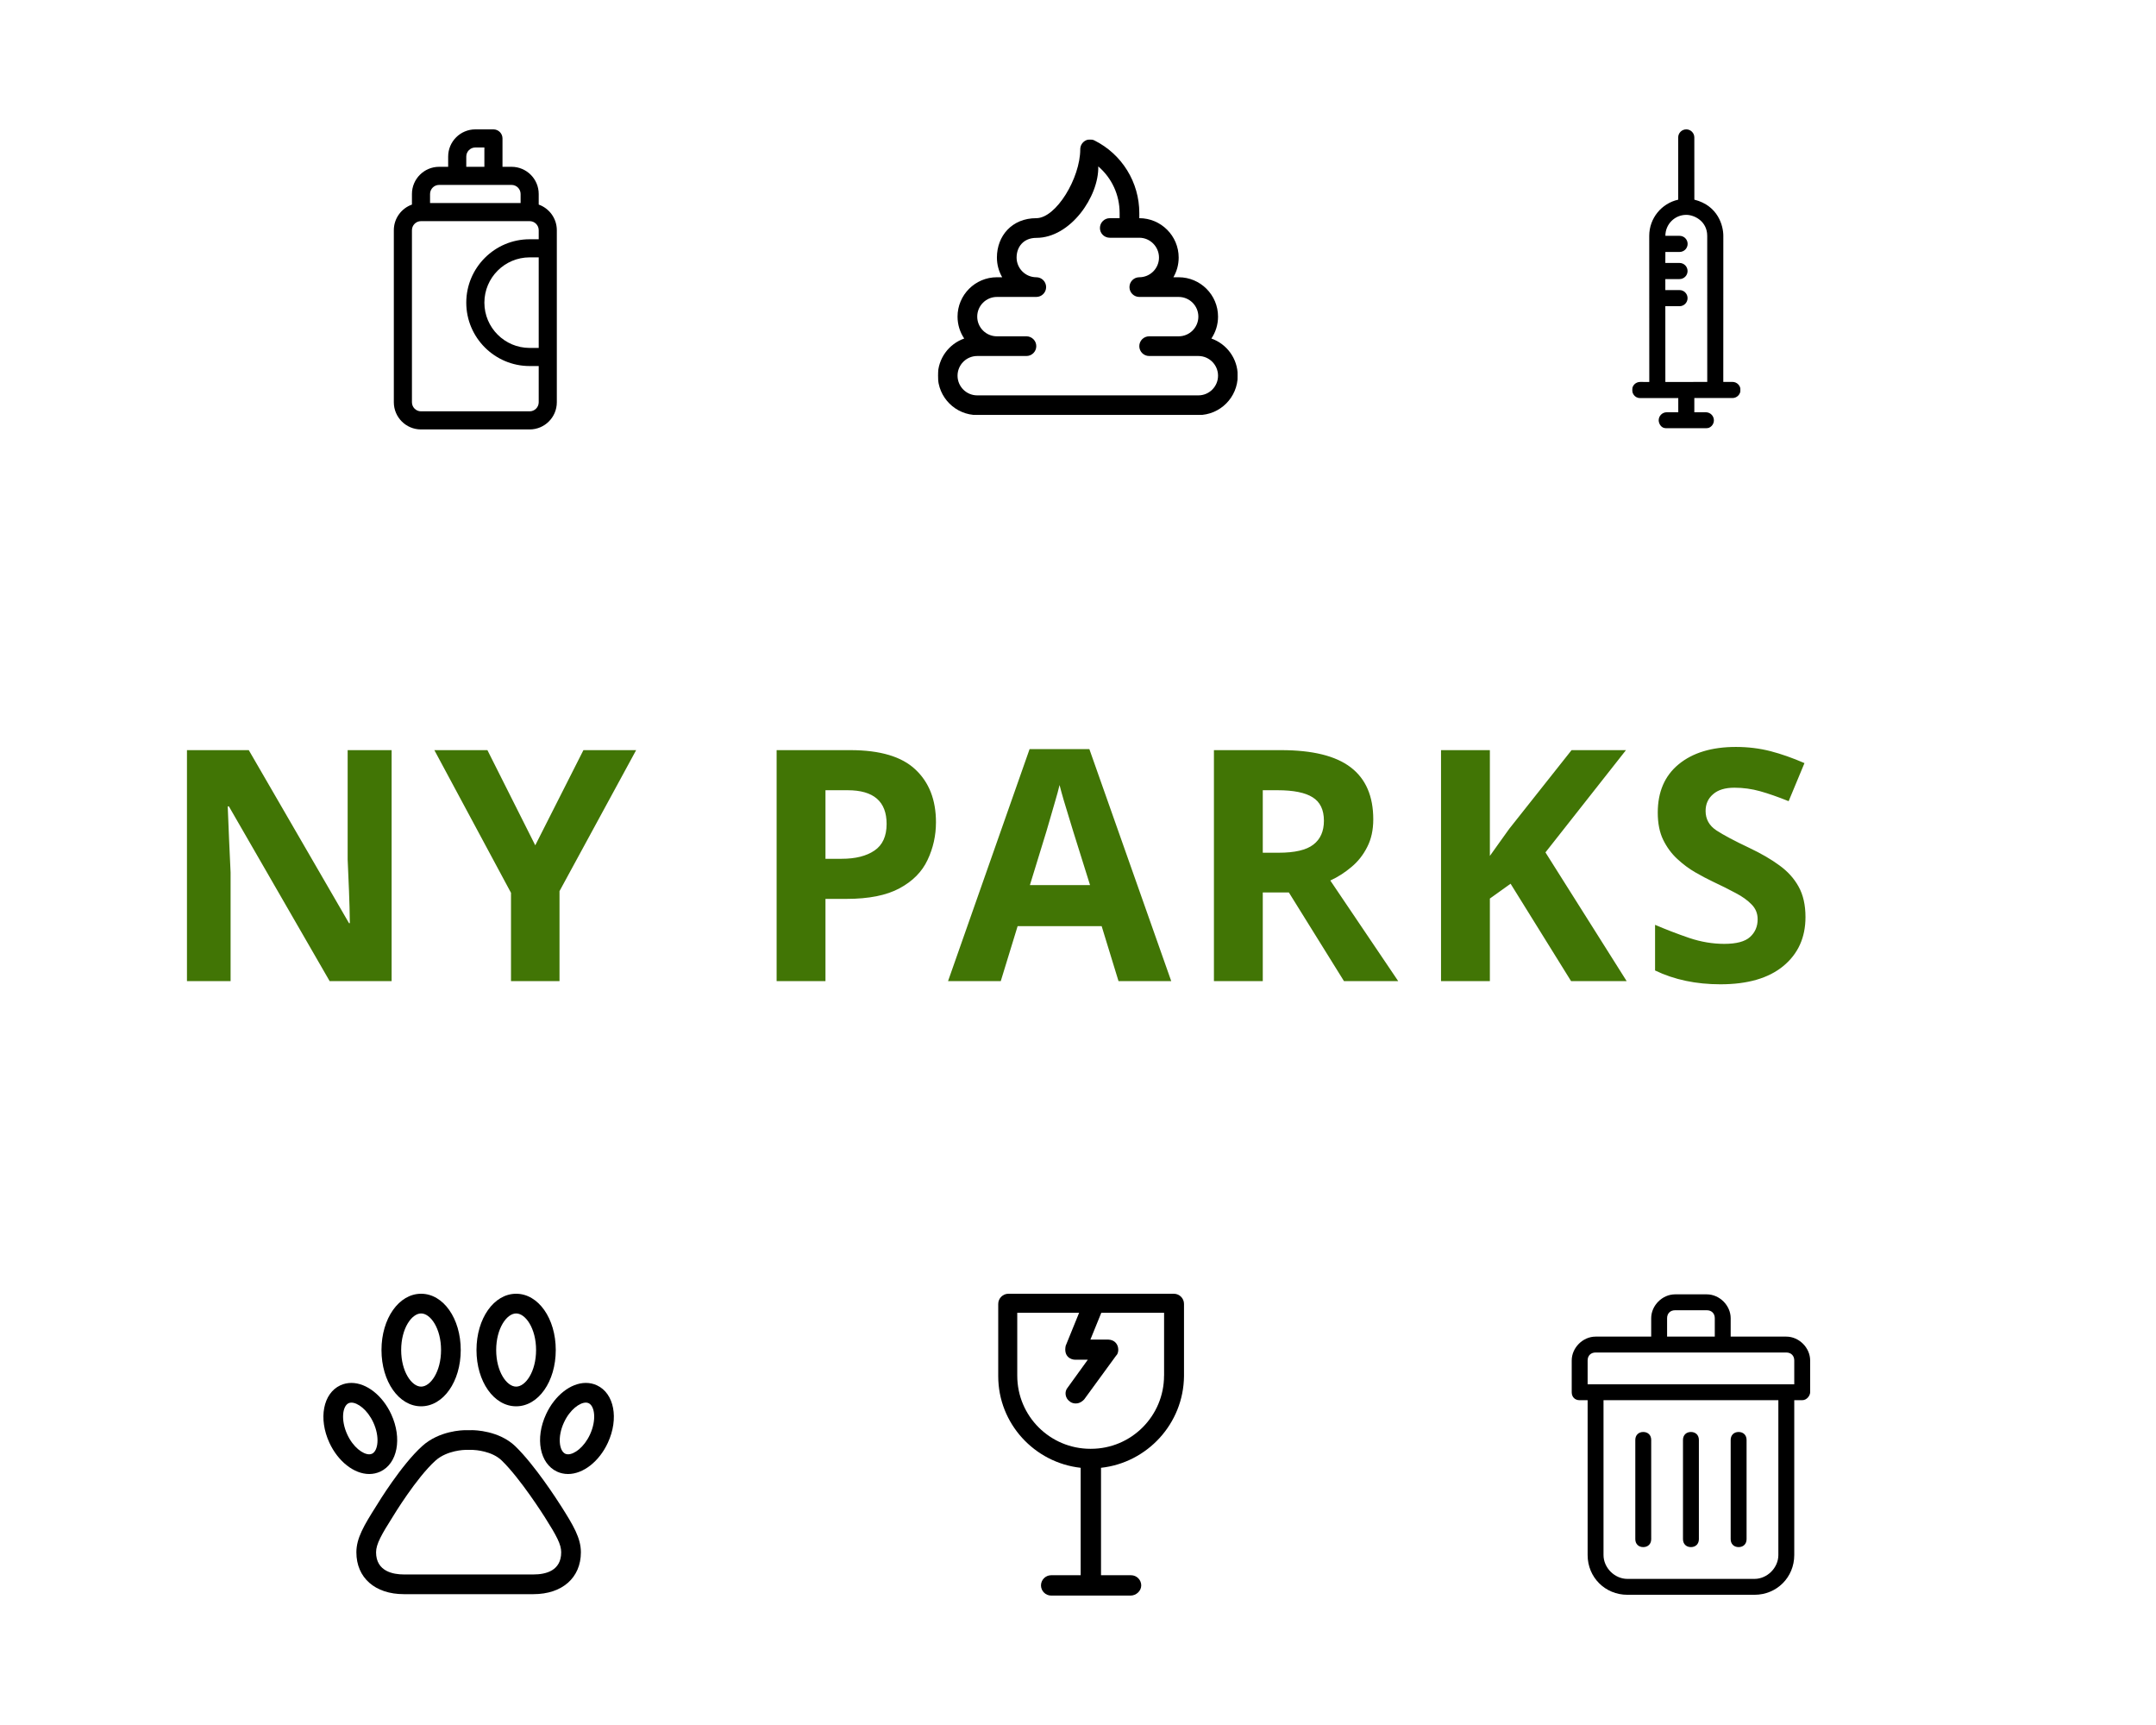
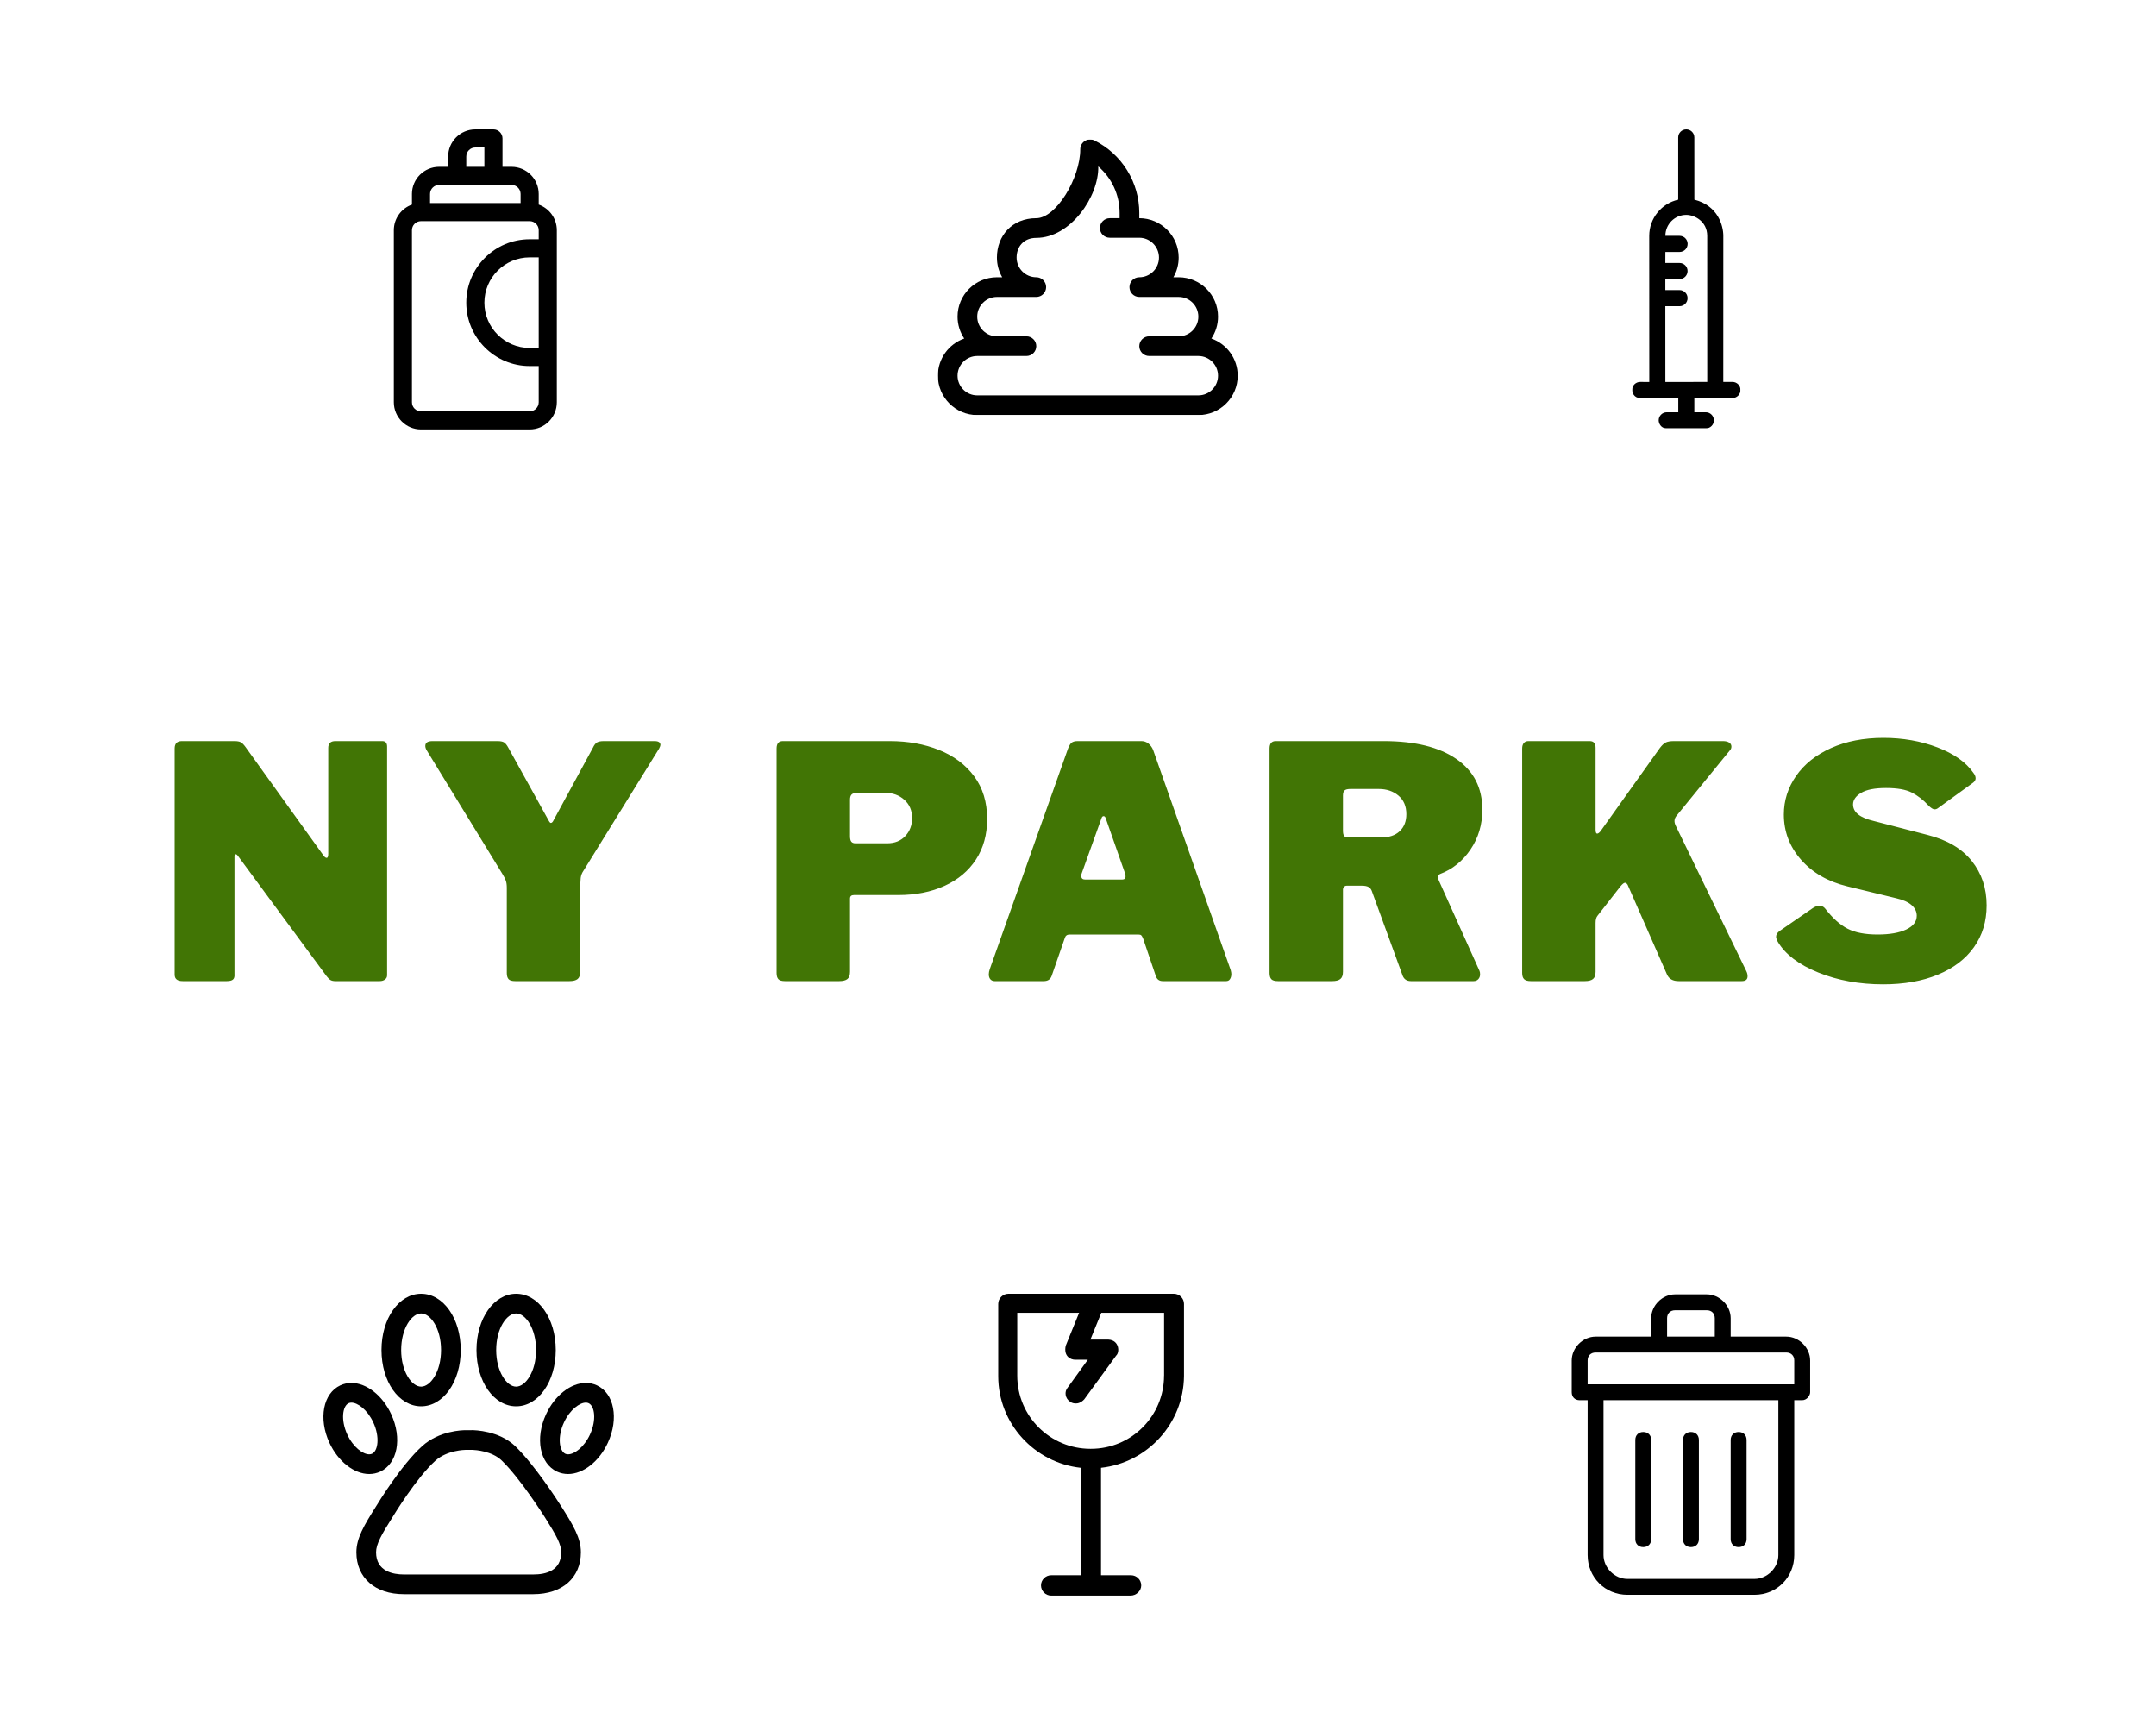
<svg xmlns="http://www.w3.org/2000/svg" xmlns:xlink="http://www.w3.org/1999/xlink" width="200px" height="160px" viewBox="0 0 200 160" version="1.1">
  <defs>
    <polygon id="path-1" points="0 12.783 0 0 27.817 0 27.817 25.565 13.909 25.565 0 25.565" />
    <polygon id="path-3" points="0 27.736 10.057 27.736 10.057 -5.68434189e-14 0 -5.68434189e-14" />
  </defs>
  <g id="preview/parks" stroke="none" stroke-width="1" fill="none" fill-rule="evenodd">
    <rect id="Rectangle-4" fill="#FFFFFF" x="0" y="0" width="200" height="160" />
    <g id="Group" transform="translate(4, 12)">
-       <text id="NY-PARKS" font-family="LibreFranklin-Black, Libre Franklin" font-size="30" font-weight="700" letter-spacing="1.264" fill="#417505">
-         <tspan x="10.639" y="79">NY PARKS</tspan>
-       </text>
+       <path d="M31.459,56.74 C31.759,56.74 31.909,56.91 31.909,57.25 L31.909,78.46 C31.909,78.62 31.844,78.75 31.714,78.85 C31.584,78.95 31.419,79 31.219,79 L27.109,79 C26.929,79 26.784,78.97 26.674,78.91 C26.564,78.85 26.439,78.73 26.299,78.55 L18.049,67.36 C17.969,67.26 17.899,67.22 17.839,67.24 C17.779,67.26 17.749,67.32 17.749,67.42 L17.749,78.34 C17.769,78.58 17.724,78.75 17.614,78.85 C17.504,78.95 17.309,79 17.029,79 L12.949,79 C12.449,79 12.199,78.8 12.199,78.4 L12.199,57.43 C12.199,56.97 12.419,56.74 12.859,56.74 L17.749,56.74 C18.009,56.74 18.204,56.775 18.334,56.845 C18.464,56.915 18.609,57.06 18.769,57.28 L25.969,67.3 C26.089,67.48 26.199,67.57 26.299,67.57 C26.399,67.57 26.449,67.44 26.449,67.18 L26.449,57.37 C26.449,56.95 26.669,56.74 27.109,56.74 L31.459,56.74 Z M56.723,56.74 C57.083,56.74 57.263,56.86 57.263,57.1 C57.263,57.16 57.223,57.27 57.143,57.43 L50.123,68.77 C49.983,68.97 49.898,69.19 49.868,69.43 C49.838,69.67 49.823,70.11 49.823,70.75 L49.823,78.13 C49.823,78.45 49.743,78.675 49.583,78.805 C49.423,78.935 49.173,79 48.833,79 L43.793,79 C43.493,79 43.288,78.94 43.178,78.82 C43.068,78.7 43.013,78.51 43.013,78.25 L43.013,70.36 C43.013,70.08 42.983,69.855 42.923,69.685 C42.863,69.515 42.753,69.3 42.593,69.04 L35.573,57.58 C35.493,57.44 35.453,57.31 35.453,57.19 C35.453,56.89 35.673,56.74 36.113,56.74 L42.143,56.74 C42.423,56.74 42.628,56.78 42.758,56.86 C42.888,56.94 43.023,57.11 43.163,57.37 L46.853,64.03 C46.953,64.23 47.033,64.33 47.093,64.33 C47.193,64.33 47.283,64.24 47.363,64.06 L50.993,57.37 C51.113,57.11 51.243,56.94 51.383,56.86 C51.523,56.78 51.733,56.74 52.013,56.74 L56.723,56.74 Z M87.571,63.97 C87.571,65.41 87.226,66.66 86.536,67.72 C85.846,68.78 84.876,69.595 83.626,70.165 C82.376,70.735 80.941,71.02 79.321,71.02 L75.211,71.02 C74.971,71.02 74.851,71.13 74.851,71.35 L74.851,78.13 C74.851,78.45 74.771,78.675 74.611,78.805 C74.451,78.935 74.201,79 73.861,79 L68.821,79 C68.521,79 68.316,78.94 68.206,78.82 C68.096,78.7 68.041,78.51 68.041,78.25 L68.041,57.43 C68.041,56.97 68.231,56.74 68.611,56.74 L78.541,56.74 C80.221,56.74 81.746,57.015 83.116,57.565 C84.486,58.115 85.571,58.93 86.371,60.01 C87.171,61.09 87.571,62.41 87.571,63.97 Z M80.611,63.88 C80.611,63.18 80.371,62.615 79.891,62.185 C79.411,61.755 78.821,61.54 78.121,61.54 L75.541,61.54 C75.281,61.54 75.101,61.59 75.001,61.69 C74.901,61.79 74.851,61.95 74.851,62.17 L74.851,65.56 C74.851,65.8 74.891,65.97 74.971,66.07 C75.051,66.17 75.181,66.22 75.361,66.22 L78.301,66.22 C79.001,66.22 79.561,65.995 79.981,65.545 C80.401,65.095 80.611,64.54 80.611,63.88 Z M88.265,79 C88.105,79 87.975,78.945 87.875,78.835 C87.775,78.725 87.725,78.57 87.725,78.37 C87.725,78.23 87.755,78.07 87.815,77.89 L95.075,57.43 C95.175,57.17 95.285,56.99 95.405,56.89 C95.525,56.79 95.715,56.74 95.975,56.74 L101.885,56.74 C102.125,56.74 102.34,56.815 102.53,56.965 C102.72,57.115 102.865,57.31 102.965,57.55 L110.165,77.98 C110.205,78.14 110.225,78.26 110.225,78.34 C110.225,78.52 110.185,78.675 110.105,78.805 C110.025,78.935 109.905,79 109.745,79 L103.865,79 C103.525,79 103.305,78.83 103.205,78.49 L102.035,75.04 C101.975,74.9 101.92,74.805 101.87,74.755 C101.82,74.705 101.725,74.68 101.585,74.68 L95.225,74.68 C94.985,74.68 94.835,74.79 94.775,75.01 L93.545,78.55 C93.425,78.85 93.185,79 92.825,79 L88.265,79 Z M100.085,69.58 C100.305,69.58 100.415,69.48 100.415,69.28 C100.415,69.24 100.395,69.14 100.355,68.98 L98.555,63.85 C98.515,63.75 98.455,63.7 98.375,63.7 C98.295,63.7 98.235,63.75 98.195,63.85 L96.365,68.95 C96.325,69.03 96.305,69.13 96.305,69.25 C96.305,69.47 96.425,69.58 96.665,69.58 L100.085,69.58 Z M133.239,78.04 C133.279,78.12 133.299,78.23 133.299,78.37 C133.299,78.55 133.244,78.7 133.134,78.82 C133.024,78.94 132.879,79 132.699,79 L126.879,79 C126.459,79 126.189,78.79 126.069,78.37 L123.249,70.63 C123.189,70.47 123.089,70.35 122.949,70.27 C122.809,70.19 122.599,70.15 122.319,70.15 L120.939,70.15 C120.819,70.15 120.729,70.19 120.669,70.27 C120.609,70.35 120.579,70.42 120.579,70.48 L120.579,78.13 C120.579,78.45 120.499,78.675 120.339,78.805 C120.179,78.935 119.929,79 119.589,79 L114.549,79 C114.249,79 114.044,78.94 113.934,78.82 C113.824,78.7 113.769,78.51 113.769,78.25 L113.769,57.43 C113.769,56.97 113.959,56.74 114.339,56.74 L124.359,56.74 C127.259,56.74 129.509,57.295 131.109,58.405 C132.709,59.515 133.509,61.08 133.509,63.1 C133.509,64.48 133.144,65.71 132.414,66.79 C131.684,67.87 130.739,68.63 129.579,69.07 C129.459,69.13 129.399,69.23 129.399,69.37 C129.399,69.43 129.419,69.52 129.459,69.64 L133.239,78.04 Z M124.089,65.68 C124.849,65.68 125.434,65.485 125.844,65.095 C126.254,64.705 126.459,64.18 126.459,63.52 C126.459,62.78 126.214,62.205 125.724,61.795 C125.234,61.385 124.629,61.18 123.909,61.18 L121.269,61.18 C121.009,61.18 120.829,61.225 120.729,61.315 C120.629,61.405 120.579,61.56 120.579,61.78 L120.579,65.05 C120.579,65.27 120.614,65.43 120.684,65.53 C120.754,65.63 120.889,65.68 121.089,65.68 L124.089,65.68 Z M157.993,78.07 C158.073,78.23 158.113,78.39 158.113,78.55 C158.113,78.85 157.933,79 157.573,79 L151.723,79 C151.183,79 150.823,78.8 150.643,78.4 L146.983,70.06 C146.903,69.94 146.823,69.88 146.743,69.88 C146.643,69.88 146.503,69.99 146.323,70.21 L144.193,72.94 C144.073,73.08 144.013,73.3 144.013,73.6 L144.013,78.13 C144.013,78.45 143.933,78.675 143.773,78.805 C143.613,78.935 143.363,79 143.023,79 L138.013,79 C137.713,79 137.503,78.94 137.383,78.82 C137.263,78.7 137.203,78.51 137.203,78.25 L137.203,57.43 C137.203,57.21 137.253,57.04 137.353,56.92 C137.453,56.8 137.593,56.74 137.773,56.74 L143.473,56.74 C143.833,56.74 144.013,56.95 144.013,57.37 L144.013,64.96 C144.013,65.2 144.063,65.32 144.163,65.32 C144.243,65.32 144.343,65.25 144.463,65.11 L149.983,57.37 C150.163,57.13 150.338,56.965 150.508,56.875 C150.678,56.785 150.933,56.74 151.273,56.74 L155.833,56.74 C156.073,56.74 156.263,56.785 156.403,56.875 C156.543,56.965 156.613,57.09 156.613,57.25 C156.613,57.39 156.563,57.51 156.463,57.61 L151.543,63.64 C151.403,63.8 151.333,63.97 151.333,64.15 C151.333,64.29 151.373,64.44 151.453,64.6 L157.993,78.07 Z M174.887,62.71 C174.407,62.19 173.892,61.79 173.342,61.51 C172.792,61.23 171.997,61.09 170.957,61.09 C169.917,61.09 169.147,61.24 168.647,61.54 C168.147,61.84 167.897,62.2 167.897,62.62 C167.897,63.34 168.537,63.85 169.817,64.15 L174.797,65.44 C176.617,65.9 177.987,66.705 178.907,67.855 C179.827,69.005 180.287,70.38 180.287,71.98 C180.287,73.46 179.897,74.75 179.117,75.85 C178.337,76.95 177.222,77.8 175.772,78.4 C174.322,79 172.627,79.3 170.687,79.3 C168.487,79.3 166.482,78.935 164.672,78.205 C162.862,77.475 161.607,76.52 160.907,75.34 C160.807,75.14 160.757,74.99 160.757,74.89 C160.757,74.69 160.867,74.51 161.087,74.35 L164.177,72.22 C164.397,72.08 164.597,72.01 164.777,72.01 C164.997,72.01 165.177,72.1 165.317,72.28 C165.997,73.16 166.687,73.78 167.387,74.14 C168.087,74.5 169.017,74.68 170.177,74.68 C171.297,74.68 172.182,74.525 172.832,74.215 C173.482,73.905 173.807,73.48 173.807,72.94 C173.807,72.56 173.647,72.23 173.327,71.95 C173.007,71.67 172.537,71.46 171.917,71.32 L167.357,70.21 C165.557,69.77 164.127,68.945 163.067,67.735 C162.007,66.525 161.477,65.13 161.477,63.55 C161.477,62.25 161.857,61.055 162.617,59.965 C163.377,58.875 164.457,58.015 165.857,57.385 C167.257,56.755 168.877,56.44 170.717,56.44 C172.517,56.44 174.187,56.735 175.727,57.325 C177.267,57.915 178.377,58.7 179.057,59.68 C179.197,59.86 179.267,60.03 179.267,60.19 C179.267,60.33 179.197,60.46 179.057,60.58 L175.787,62.95 C175.687,63.03 175.577,63.07 175.457,63.07 C175.317,63.07 175.127,62.95 174.887,62.71 Z" id="NY-PARKS" fill="#417505" />
      <g id="Group-2" transform="translate(26, 0)">
        <g id="Page-1" transform="translate(6.533333, 0)" fill="#000000">
          <path d="M13.44,10.192 L12.6,10.192 C9.358,10.192 6.72,12.83 6.72,16.072 C6.72,19.314 9.358,21.952 12.6,21.952 L13.44,21.952 L13.44,24.472 L13.44,25.312 C13.44,25.775 13.063,26.152 12.6,26.152 L2.52,26.152 C2.057,26.152 1.68,25.775 1.68,25.312 L1.68,24.472 L1.68,9.352 C1.68,8.889 2.057,8.512 2.52,8.512 L12.6,8.512 C13.063,8.512 13.44,8.889 13.44,9.352 L13.44,10.192 Z M13.44,20.272 L12.6,20.272 C10.284,20.272 8.4,18.388 8.4,16.072 C8.4,13.756 10.284,11.872 12.6,11.872 L13.44,11.872 L13.44,20.272 Z M3.36,5.992 C3.36,5.529 3.737,5.152 4.2,5.152 L10.92,5.152 C11.383,5.152 11.76,5.529 11.76,5.992 L11.76,6.832 L3.36,6.832 L3.36,5.992 Z M6.72,2.52 C6.72,2.057 7.097,1.68 7.56,1.68 L8.4,1.68 L8.4,3.472 L6.72,3.472 L6.72,2.52 Z M13.44,6.976 L13.44,5.992 C13.44,4.602 12.31,3.472 10.92,3.472 L10.08,3.472 L10.08,0.84 C10.08,0.376 9.704,0 9.24,0 L7.56,0 C6.17,0 5.04,1.13 5.04,2.52 L5.04,3.472 L4.2,3.472 C2.81,3.472 1.68,4.602 1.68,5.992 L1.68,6.976 C0.702,7.323 0,8.257 0,9.352 L0,25.312 C0,26.702 1.13,27.832 2.52,27.832 L12.6,27.832 C13.99,27.832 15.12,26.702 15.12,25.312 L15.12,9.352 C15.12,8.257 14.418,7.323 13.44,6.976 Z" id="Fill-1" />
        </g>
        <g id="Page-1" transform="translate(57, 0.933333)">
          <mask id="mask-2" fill="white">
            <use xlink:href="#path-1" />
          </mask>
          <g id="Clip-2" />
          <path d="M24.165,23.739 L3.652,23.739 C2.645,23.739 1.826,22.92 1.826,21.913 C1.826,20.906 2.645,20.087 3.652,20.087 L8.217,20.087 C8.722,20.087 9.13,19.678 9.13,19.174 C9.13,18.67 8.722,18.261 8.217,18.261 L5.478,18.261 C4.471,18.261 3.652,17.442 3.652,16.435 C3.652,15.428 4.471,14.609 5.478,14.609 L9.13,14.609 C9.635,14.609 10.043,14.2 10.043,13.696 C10.043,13.191 9.635,12.783 9.13,12.783 C8.124,12.783 7.304,11.963 7.304,10.957 C7.304,9.95 7.961,9.13 9.13,9.13 C12.309,9.13 14.951,5.275 14.88,2.502 C16.126,3.567 16.861,5.128 16.861,6.822 L16.861,7.304 L15.948,7.304 C15.444,7.304 15.035,7.713 15.035,8.217 C15.035,8.722 15.444,9.118 15.948,9.118 L18.206,9.118 L18.24,9.118 L18.687,9.118 C19.694,9.118 20.513,9.95 20.513,10.957 C20.513,11.963 19.694,12.783 18.687,12.783 C18.183,12.783 17.774,13.191 17.774,13.696 C17.774,14.2 18.183,14.609 18.687,14.609 L22.339,14.609 C23.346,14.609 24.165,15.428 24.165,16.435 C24.165,17.442 23.346,18.261 22.339,18.261 L19.6,18.261 C19.096,18.261 18.687,18.67 18.687,19.174 C18.687,19.678 19.096,20.087 19.6,20.087 L24.165,20.087 C25.172,20.087 25.991,20.906 25.991,21.913 C25.991,22.92 25.172,23.739 24.165,23.739 M25.373,18.466 C25.763,17.885 25.991,17.186 25.991,16.435 C25.991,14.421 24.353,12.783 22.339,12.783 L21.849,12.783 C22.161,12.245 22.339,11.621 22.339,10.957 C22.339,8.943 20.701,7.304 18.687,7.304 L18.687,6.822 C18.687,5.425 18.299,4.058 17.564,2.869 C16.829,1.68 15.78,0.721 14.53,0.096 C14.247,-0.045 13.911,-0.03 13.642,0.136 C13.373,0.303 13.209,0.597 13.209,0.913 C13.209,3.58 10.969,7.304 9.13,7.304 C6.876,7.304 5.478,8.943 5.478,10.957 C5.478,11.621 5.657,12.245 5.968,12.783 L5.478,12.783 C3.464,12.783 1.826,14.421 1.826,16.435 C1.826,17.186 2.054,17.885 2.444,18.466 C1.022,18.966 0,20.322 0,21.913 C0,23.927 1.638,25.565 3.652,25.565 L24.165,25.565 C26.179,25.565 27.817,23.927 27.817,21.913 C27.817,20.322 26.795,18.966 25.373,18.466" id="Fill-1" fill="#000000" mask="url(#mask-2)" />
        </g>
        <g id="Page-1" transform="translate(121.4, 0)">
          <mask id="mask-4" fill="white">
            <use xlink:href="#path-3" />
          </mask>
          <g id="Clip-2" />
          <path d="M3.086,23.428 L3.083,16.402 L4.398,16.402 C4.812,16.402 5.146,16.068 5.146,15.654 C5.146,15.24 4.812,14.906 4.398,14.906 L3.083,14.906 L3.083,13.886 L4.398,13.886 C4.812,13.886 5.146,13.552 5.146,13.138 C5.146,12.724 4.812,12.39 4.398,12.39 L3.083,12.39 L3.088,11.37 L4.403,11.37 C4.818,11.37 5.152,11.036 5.152,10.622 C5.152,10.207 4.818,9.874 4.403,9.874 L3.088,9.874 L3.088,9.868 C3.088,8.797 3.958,7.927 5.027,7.929 C5.788,7.929 6.966,8.527 6.969,9.871 L6.972,23.426 L3.086,23.428 Z M8.46,23.423 L8.463,9.874 C8.463,8.957 7.994,7.08 5.776,6.518 L5.773,0.748 C5.773,0.334 5.439,-3.99999987e-05 5.025,-3.99999987e-05 C4.611,-3.99999987e-05 4.277,0.334 4.277,0.748 L4.277,6.521 C2.739,6.863 1.59,8.235 1.59,9.876 L1.595,23.428 L0.748,23.426 C0.334,23.426 -1.71428566e-05,23.759 -1.71428566e-05,24.174 C-1.71428566e-05,24.381 0.168,24.922 0.748,24.922 L2.343,24.922 L4.284,24.922 L4.284,26.242 L3.215,26.239 C2.801,26.239 2.467,26.573 2.467,26.988 C2.467,27.195 2.62,27.736 3.215,27.736 L6.84,27.736 C7.254,27.736 7.588,27.402 7.588,26.988 C7.588,26.573 7.254,26.239 6.84,26.239 L5.773,26.239 L5.773,24.919 L9.309,24.919 C9.723,24.919 10.057,24.585 10.057,24.171 C10.057,23.757 9.723,23.423 9.309,23.423 L8.46,23.423 Z" id="Fill-1" fill="#000000" mask="url(#mask-4)" />
        </g>
      </g>
      <g id="Group-3" transform="translate(26, 108)" fill="#000000">
        <g id="Page-1">
          <path d="M19.484,26.037 L7.463,26.037 C6.5,26.037 4.886,25.77 4.886,23.981 C4.886,23.216 5.389,22.338 6.455,20.652 C6.459,20.646 6.462,20.64 6.466,20.635 C6.487,20.599 8.613,17.085 10.395,15.479 C11.482,14.501 13.147,14.482 13.163,14.482 L13.782,14.482 C13.799,14.482 13.817,14.481 13.834,14.48 C14.131,14.492 15.629,14.591 16.532,15.458 C18.271,17.135 20.468,20.615 20.49,20.65 C20.5,20.665 20.51,20.681 20.521,20.695 C21.655,22.485 22.059,23.255 22.059,23.976 C22.059,25.68 20.659,26.037 19.484,26.037 M22.006,19.63 C21.718,19.175 19.604,15.883 17.798,14.141 C16.291,12.694 14.035,12.652 13.779,12.652 C13.756,12.652 13.732,12.653 13.71,12.655 L13.163,12.655 C12.921,12.655 10.756,12.696 9.173,14.122 C7.219,15.882 5.058,19.433 4.906,19.683 C3.761,21.494 3.059,22.671 3.059,23.981 C3.059,26.34 4.788,27.864 7.463,27.864 L19.484,27.864 C22.158,27.864 23.886,26.338 23.886,23.977 C23.886,22.656 23.182,21.48 22.034,19.671 C22.025,19.657 22.016,19.643 22.006,19.63" id="Fill-1" />
          <path d="M9.064,1.827 C9.939,1.827 10.914,3.22 10.914,5.22 C10.914,7.22 9.939,8.614 9.064,8.614 C8.189,8.614 7.214,7.22 7.214,5.22 C7.214,3.22 8.189,1.827 9.064,1.827 M9.064,10.44 C11.126,10.44 12.74,8.147 12.74,5.22 C12.74,2.293 11.126,5.090909e-05 9.064,5.090909e-05 C7.003,5.090909e-05 5.388,2.293 5.388,5.22 C5.388,8.147 7.003,10.44 9.064,10.44" id="Fill-3" />
          <path d="M2.214,13.054 C1.596,11.712 1.772,10.414 2.34,10.151 C2.418,10.115 2.502,10.098 2.598,10.098 C3.171,10.098 4.079,10.743 4.631,11.938 C5.249,13.279 5.074,14.577 4.508,14.84 C4.43,14.876 4.345,14.893 4.249,14.893 C3.675,14.893 2.766,14.248 2.214,13.054 Z M4.249,16.72 C4.609,16.72 4.952,16.646 5.274,16.498 C6.877,15.753 7.323,13.414 6.29,11.173 C5.488,9.437 4.004,8.271 2.598,8.271 C2.238,8.271 1.894,8.345 1.575,8.492 C-0.03,9.235 -0.478,11.575 0.556,13.82 C1.358,15.554 2.842,16.72 4.249,16.72 L4.249,16.72 Z" id="Fill-5" />
          <path d="M17.88,1.827 C18.754,1.827 19.729,3.22 19.729,5.22 C19.729,7.22 18.754,8.614 17.88,8.614 C17.004,8.614 16.028,7.22 16.028,5.22 C16.028,3.22 17.004,1.827 17.88,1.827 M17.88,10.44 C19.941,10.44 21.555,8.147 21.555,5.22 C21.555,2.293 19.941,5.090909e-05 17.88,5.090909e-05 C15.817,5.090909e-05 14.201,2.293 14.201,5.22 C14.201,8.147 15.817,10.44 17.88,10.44" id="Fill-8" />
          <path d="M24.731,13.054 C24.179,14.249 23.271,14.893 22.697,14.893 C22.601,14.893 22.516,14.876 22.442,14.842 C21.87,14.576 21.694,13.279 22.315,11.939 C22.868,10.742 23.775,10.097 24.347,10.097 C24.442,10.097 24.526,10.114 24.603,10.15 C25.174,10.414 25.349,11.712 24.731,13.054 M25.371,8.493 C25.052,8.345 24.708,8.27 24.347,8.27 C22.942,8.27 21.459,9.437 20.657,11.172 C19.619,13.412 20.065,15.752 21.676,16.5 C21.994,16.646 22.337,16.72 22.697,16.72 C24.104,16.72 25.588,15.554 26.389,13.819 C27.424,11.575 26.976,9.236 25.371,8.493" id="Fill-10" />
        </g>
        <g id="Page-1" transform="translate(62.6, 0)">
          <path d="M15.386,7.596 L15.382,7.596 C15.382,11.322 12.372,14.382 8.596,14.382 L8.55,14.382 C4.824,14.382 1.765,11.372 1.765,7.596 L1.765,1.766 L7.503,1.766 L6.258,4.826 C6.042,5.855 6.781,6.117 7.117,6.117 L8.311,6.117 L6.446,8.699 C6.111,9.08 6.207,9.7 6.639,9.99 C6.781,10.132 7.402,10.412 7.976,9.797 L10.939,5.736 C11.284,5.437 11.247,4.311 10.222,4.252 L8.55,4.252 L9.561,1.766 L15.386,1.766 L15.386,7.596 Z M16.293,-5.95744681e-06 L0.944,-5.95744681e-06 C0.427,-5.95744681e-06 2.9787234e-05,0.427 2.9787234e-05,0.944 L2.9787234e-05,7.647 C2.9787234e-05,12.05 3.368,15.671 7.647,16.143 L7.647,26.108 L4.911,26.108 C4.393,26.108 3.967,26.535 3.967,27.052 C3.967,27.57 4.393,27.996 4.911,27.996 L12.277,27.996 C12.794,27.996 13.266,27.57 13.266,27.052 C13.266,26.535 12.839,26.108 12.322,26.108 L9.535,26.108 L9.535,16.143 C13.82,15.676 17.187,12.054 17.233,7.647 L17.233,0.944 C17.237,0.427 16.811,-5.95744681e-06 16.293,-5.95744681e-06 Z" id="Fill-1" />
        </g>
        <g id="Group" transform="translate(115.8, 0)">
          <path d="M20.643,8.399 L1.475,8.399 L1.475,6.187 C1.475,5.745 1.769,5.45 2.212,5.45 L19.906,5.45 C20.348,5.45 20.643,5.745 20.643,6.187 L20.643,8.399 Z M16.957,26.448 L5.161,26.448 C3.981,26.448 2.949,25.416 2.949,24.236 L2.949,9.873 L19.168,9.873 L19.168,24.236 L19.168,24.236 C19.168,25.416 18.136,26.448 16.957,26.448 Z M8.847,2.268 C8.847,1.825 9.142,1.531 9.584,1.531 L12.533,1.531 C12.976,1.531 13.271,1.825 13.271,2.268 L13.271,3.976 L8.847,3.976 L8.847,2.268 Z M19.906,3.976 L14.745,3.976 L14.745,2.268 C14.745,1.088 13.713,0.056 12.533,0.056 L9.584,0.056 C8.405,0.056 7.372,1.088 7.372,2.268 L7.372,3.976 L2.212,3.976 C1.032,3.976 2.24000007e-05,5.008 2.24000007e-05,6.187 L2.24000007e-05,9.136 C2.24000007e-05,9.579 0.295,9.874 0.737,9.874 L1.475,9.874 L1.475,24.236 C1.475,26.301 3.096,27.922 5.161,27.922 L16.957,27.922 C19.021,27.922 20.643,26.301 20.643,24.236 L20.643,9.873 L21.38,9.873 C21.823,9.873 22.118,9.431 22.118,9.136 L22.118,6.187 C22.117,5.008 21.085,3.976 19.906,3.976 Z" id="Fill-1" />
          <path d="M6.635,12.822 C6.193,12.822 5.898,13.117 5.898,13.56 L5.898,22.762 C5.898,23.204 6.193,23.499 6.635,23.499 C7.078,23.499 7.373,23.204 7.373,22.762 L7.373,13.56 C7.373,13.117 7.078,12.822 6.635,12.822" id="Fill-4" />
          <path d="M11.059,12.822 C10.616,12.822 10.321,13.117 10.321,13.56 L10.321,22.762 C10.322,23.204 10.616,23.499 11.059,23.499 C11.501,23.499 11.796,23.204 11.796,22.762 L11.796,13.56 C11.796,13.117 11.501,12.822 11.059,12.822" id="Fill-6" />
          <path d="M15.482,12.822 C15.04,12.822 14.745,13.117 14.745,13.56 L14.745,22.762 C14.745,23.204 15.04,23.499 15.482,23.499 C15.925,23.499 16.22,23.204 16.22,22.762 L16.22,13.56 C16.22,13.117 15.925,12.822 15.482,12.822" id="Fill-8" />
        </g>
      </g>
    </g>
  </g>
</svg>
